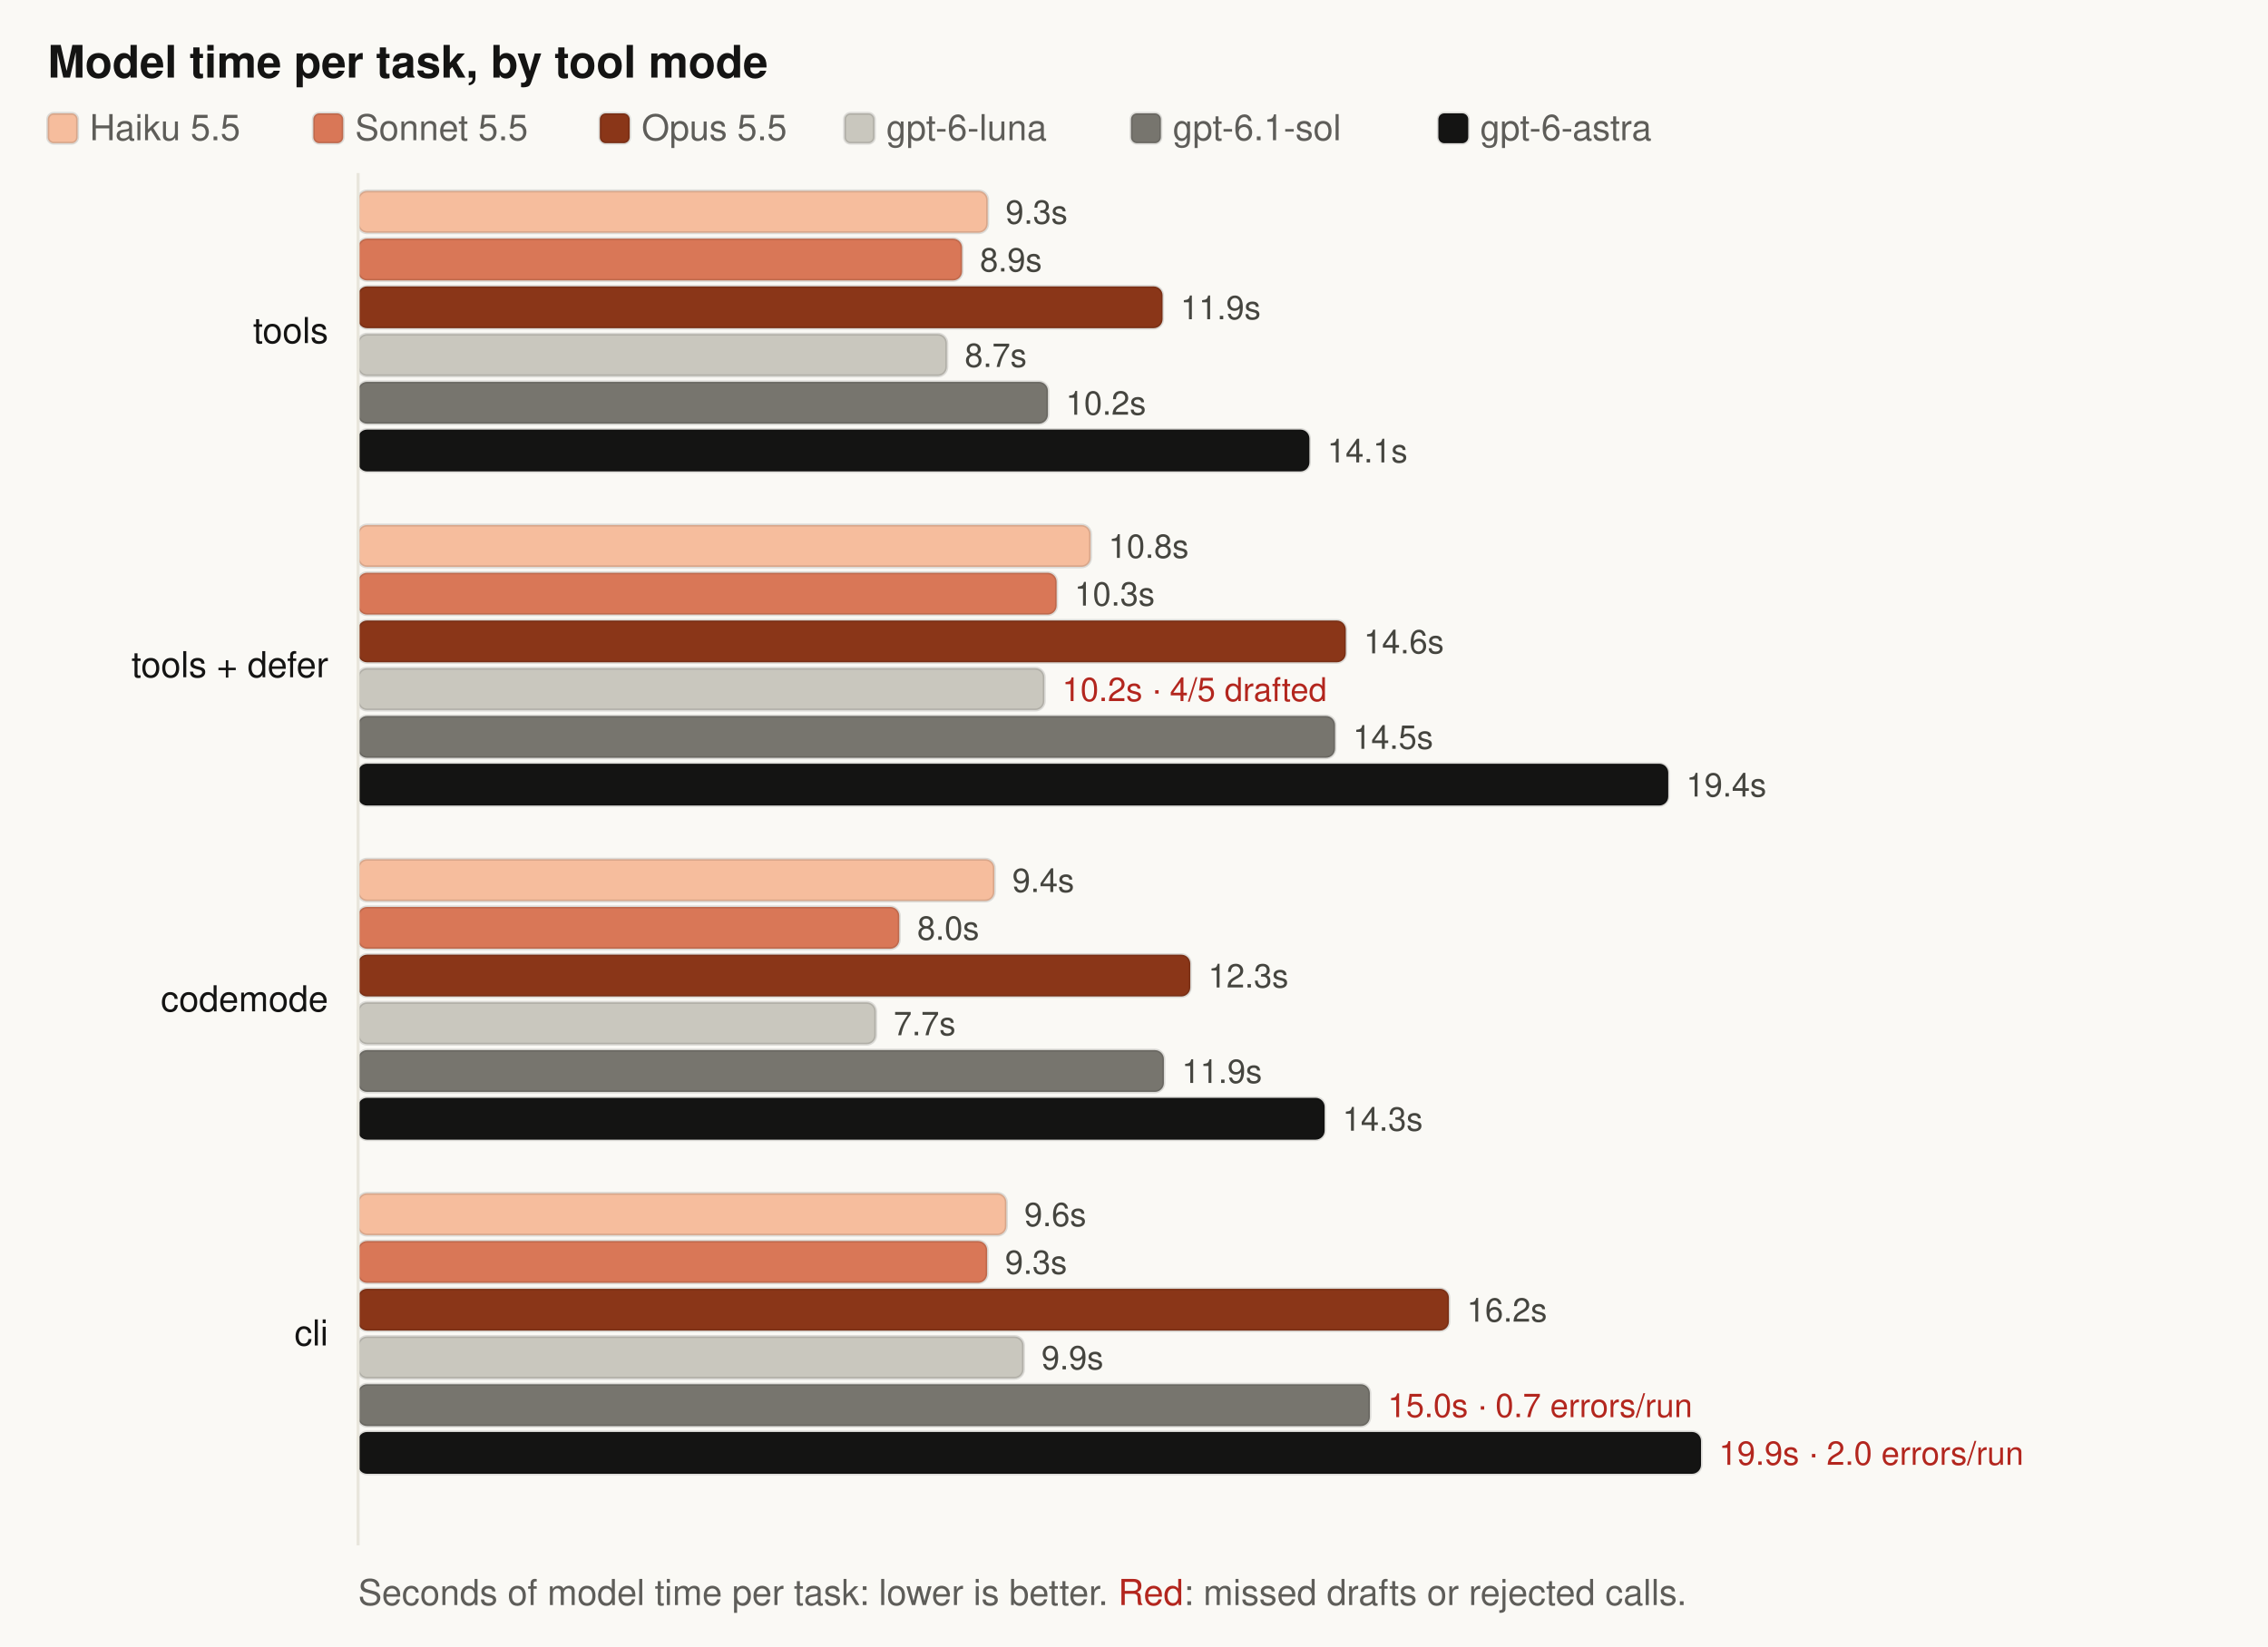
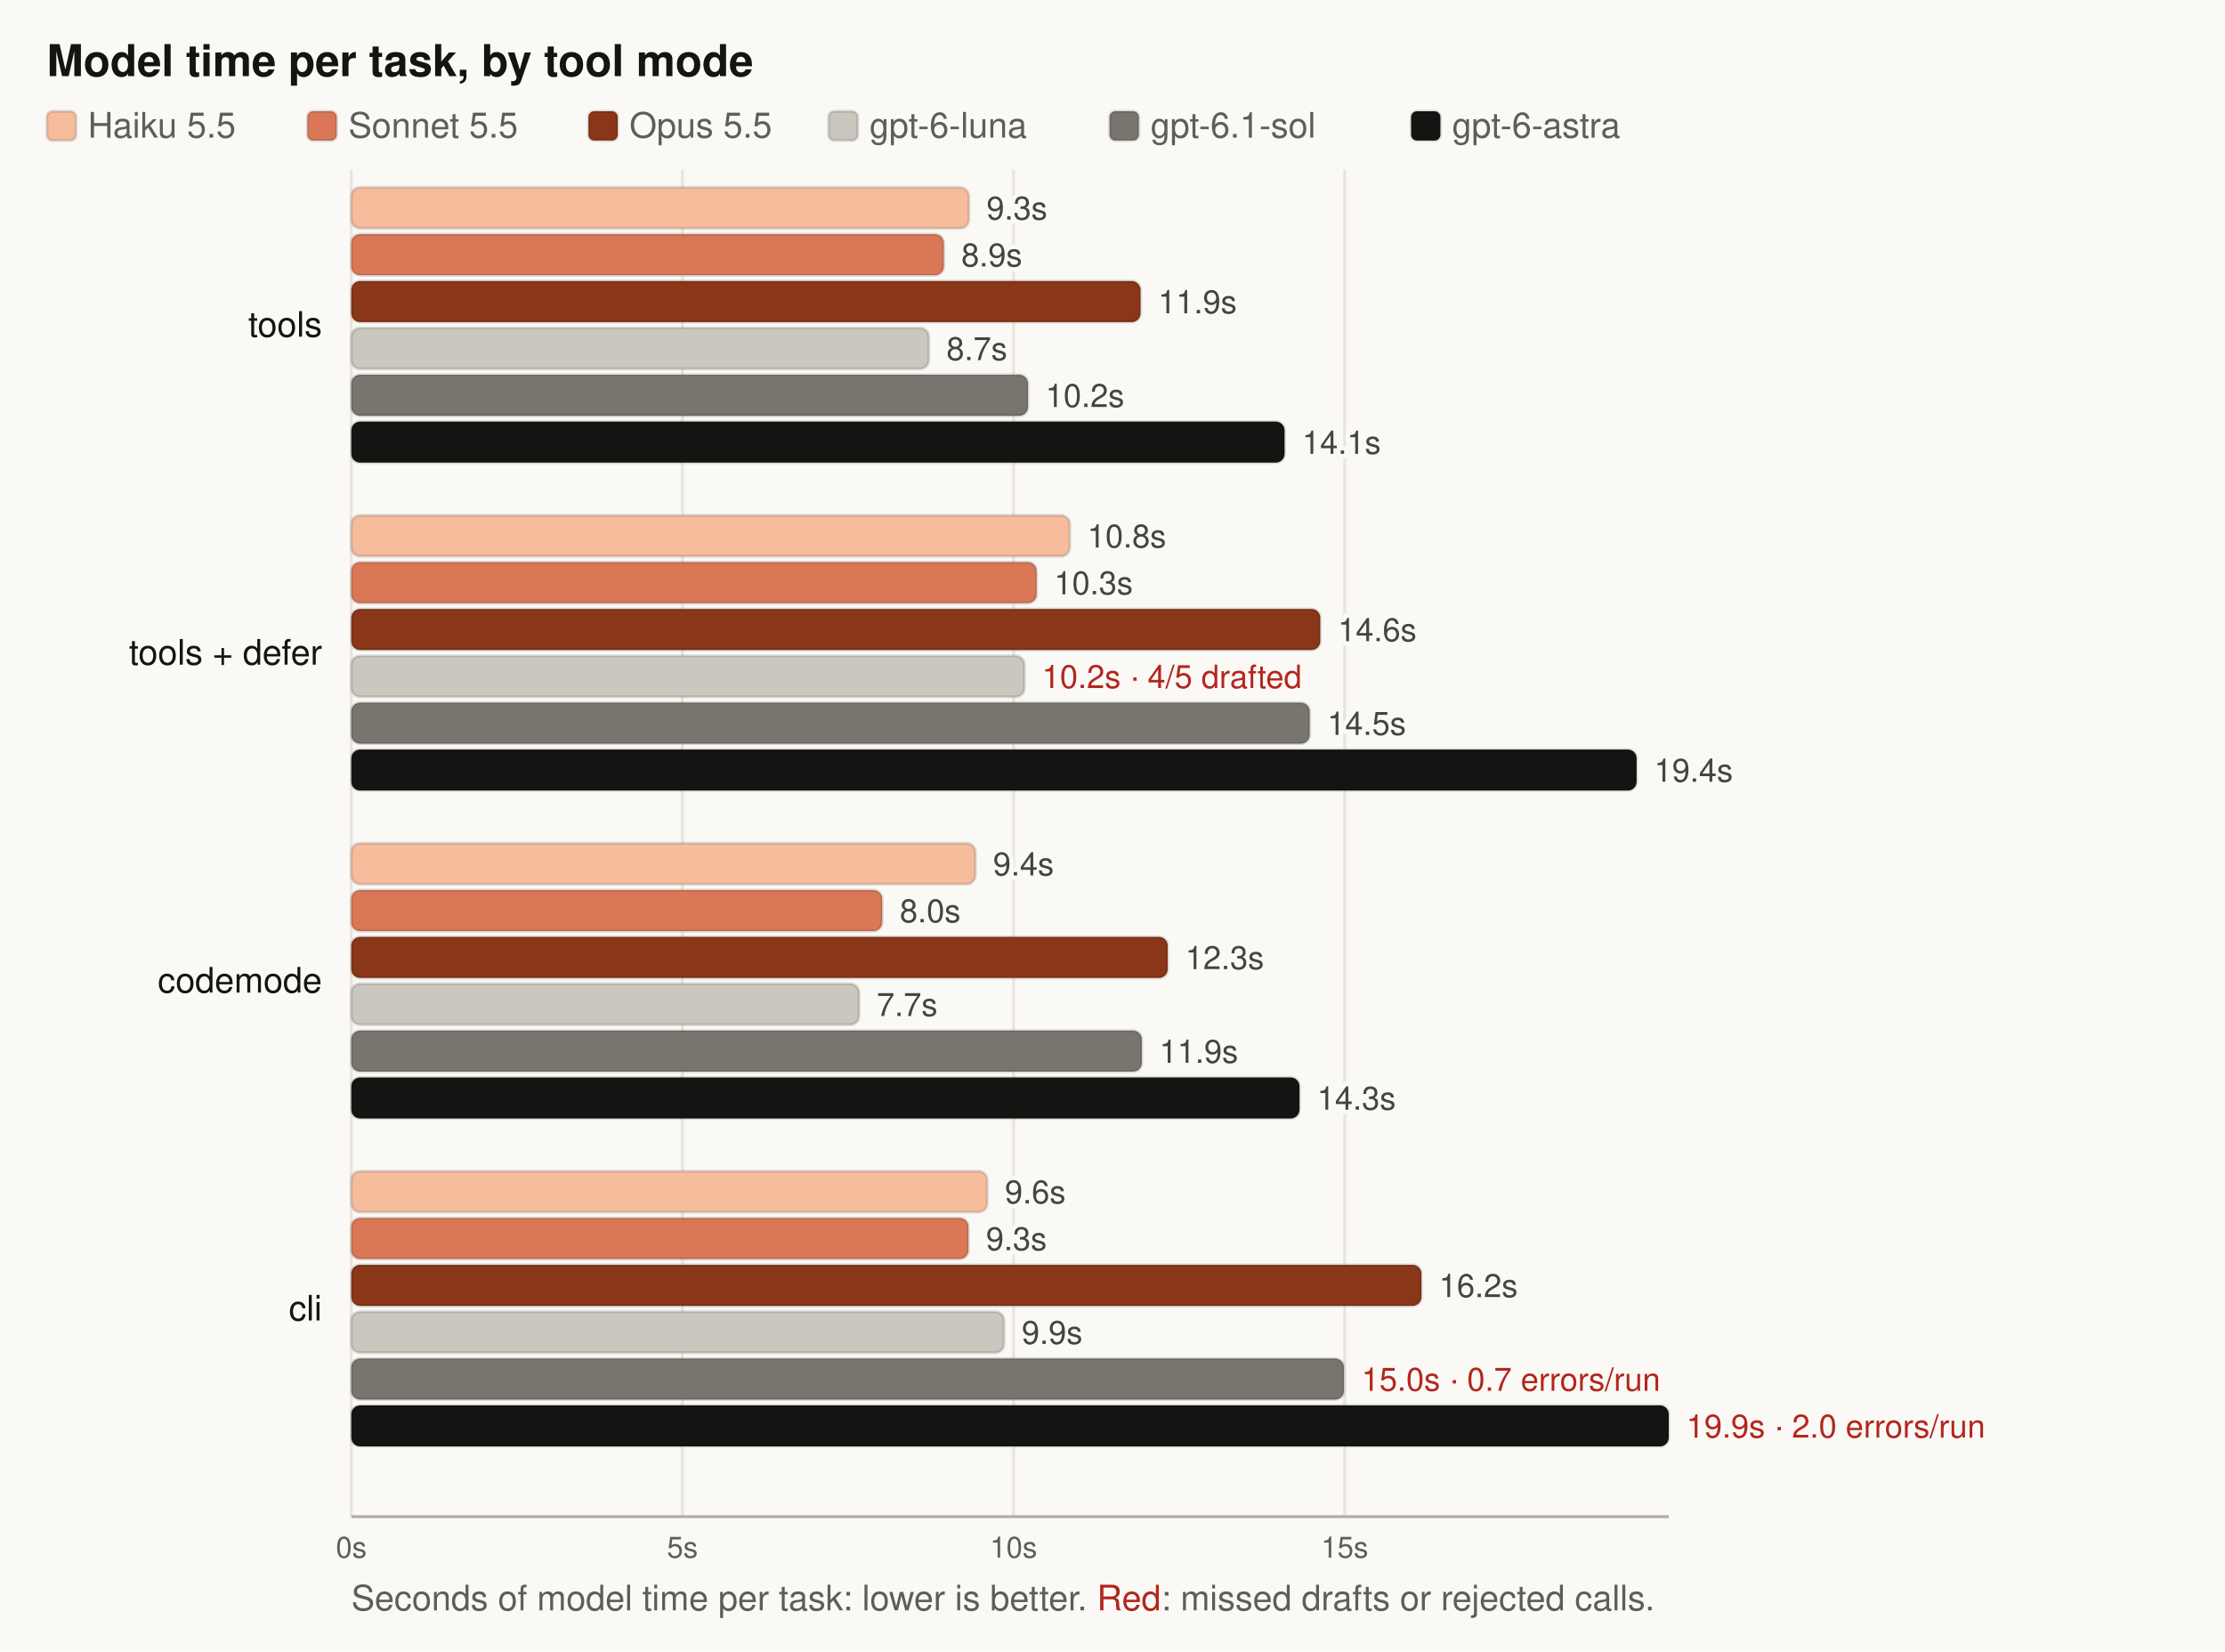
- <svg xmlns="http://www.w3.org/2000/svg" width="760" height="552" viewBox="0 0 760 552" font-family="-apple-system, Segoe UI, Helvetica, Arial, sans-serif">
-   <rect width="760" height="552" fill="#faf9f5" />
+ <svg xmlns="http://www.w3.org/2000/svg" width="760" height="564" viewBox="0 0 760 564" font-family="-apple-system, Segoe UI, Helvetica, Arial, sans-serif">
+   <rect width="760" height="564" fill="#faf9f5" />
  <text x="16" y="26" font-size="15" font-weight="600" fill="#141413">Model time per task, by tool mode</text>
  <rect x="16" y="38" width="10" height="10" rx="2" fill="#f6bd9d" stroke="#0000001f" />
  <text x="30" y="47" font-size="12" fill="#5e5d59">Haiku 5.5</text>
  <rect x="105" y="38" width="10" height="10" rx="2" fill="#d97757" stroke="#0000001f" />
  <text x="119" y="47" font-size="12" fill="#5e5d59">Sonnet 5.5</text>
  <rect x="201" y="38" width="10" height="10" rx="2" fill="#8a3618" stroke="#0000001f" />
  <text x="215" y="47" font-size="12" fill="#5e5d59">Opus 5.5</text>
  <rect x="283" y="38" width="10" height="10" rx="2" fill="#c9c7be" stroke="#0000001f" />
  <text x="297" y="47" font-size="12" fill="#5e5d59">gpt-6-luna</text>
  <rect x="379" y="38" width="10" height="10" rx="2" fill="#77756e" stroke="#0000001f" />
  <text x="393" y="47" font-size="12" fill="#5e5d59">gpt-6.1-sol</text>
  <rect x="482" y="38" width="10" height="10" rx="2" fill="#141413" stroke="#0000001f" />
  <text x="496" y="47" font-size="12" fill="#5e5d59">gpt-6-astra</text>
+   <line x1="120" y1="58" x2="120" y2="518" stroke="#e8e6dc" />
+   <text x="120" y="532" font-size="10" text-anchor="middle" fill="#5e5d59">0s</text>
+   <line x1="233.105" y1="58" x2="233.105" y2="518" stroke="#e8e6dc" />
+   <text x="233.105" y="532" font-size="10" text-anchor="middle" fill="#5e5d59">5s</text>
+   <line x1="346.21" y1="58" x2="346.21" y2="518" stroke="#e8e6dc" />
+   <text x="346.21" y="532" font-size="10" text-anchor="middle" fill="#5e5d59">10s</text>
+   <line x1="459.315" y1="58" x2="459.315" y2="518" stroke="#e8e6dc" />
+   <text x="459.315" y="532" font-size="10" text-anchor="middle" fill="#5e5d59">15s</text>
+   <line x1="120" y1="518" x2="570" y2="518" stroke="#b0aea5" />
  <text x="110" y="115" font-size="12" text-anchor="end" fill="#141413">tools</text>
  <rect x="120" y="64" width="210.959" height="14" rx="3" fill="#f6bd9d" stroke="#0000001f" />
-   <text x="336.959" y="75" font-size="11" fill="#45453f">9.3s</text>
+   <text x="336.959" y="75" font-size="11" stroke="#faf9f5" stroke-width="3" paint-order="stroke" fill="#45453f">9.3s</text>
  <rect x="120" y="80" width="202.375" height="14" rx="3" fill="#d97757" stroke="#0000001f" />
-   <text x="328.375" y="91" font-size="11" fill="#45453f">8.9s</text>
+   <text x="328.375" y="91" font-size="11" stroke="#faf9f5" stroke-width="3" paint-order="stroke" fill="#45453f">8.9s</text>
  <rect x="120" y="96" width="269.575" height="14" rx="3" fill="#8a3618" stroke="#0000001f" />
-   <text x="395.575" y="107" font-size="11" fill="#45453f">11.9s</text>
+   <text x="395.575" y="107" font-size="11" stroke="#faf9f5" stroke-width="3" paint-order="stroke" fill="#45453f">11.9s</text>
  <rect x="120" y="112" width="197.278" height="14" rx="3" fill="#c9c7be" stroke="#0000001f" />
-   <text x="323.278" y="123" font-size="11" fill="#45453f">8.7s</text>
+   <text x="323.278" y="123" font-size="11" stroke="#faf9f5" stroke-width="3" paint-order="stroke" fill="#45453f">8.7s</text>
  <rect x="120" y="128" width="231.142" height="14" rx="3" fill="#77756e" stroke="#0000001f" />
-   <text x="357.142" y="139" font-size="11" fill="#45453f">10.2s</text>
+   <text x="357.142" y="139" font-size="11" stroke="#faf9f5" stroke-width="3" paint-order="stroke" fill="#45453f">10.2s</text>
  <rect x="120" y="144" width="318.775" height="14" rx="3" fill="#141413" stroke="#0000001f" />
-   <text x="444.775" y="155" font-size="11" fill="#45453f">14.1s</text>
+   <text x="444.775" y="155" font-size="11" stroke="#faf9f5" stroke-width="3" paint-order="stroke" fill="#45453f">14.1s</text>
  <text x="110" y="227" font-size="12" text-anchor="end" fill="#141413">tools + defer</text>
  <rect x="120" y="176" width="245.434" height="14" rx="3" fill="#f6bd9d" stroke="#0000001f" />
-   <text x="371.434" y="187" font-size="11" fill="#45453f">10.8s</text>
+   <text x="371.434" y="187" font-size="11" stroke="#faf9f5" stroke-width="3" paint-order="stroke" fill="#45453f">10.8s</text>
  <rect x="120" y="192" width="234.067" height="14" rx="3" fill="#d97757" stroke="#0000001f" />
-   <text x="360.067" y="203" font-size="11" fill="#45453f">10.3s</text>
+   <text x="360.067" y="203" font-size="11" stroke="#faf9f5" stroke-width="3" paint-order="stroke" fill="#45453f">10.3s</text>
  <rect x="120" y="208" width="330.968" height="14" rx="3" fill="#8a3618" stroke="#0000001f" />
-   <text x="456.968" y="219" font-size="11" fill="#45453f">14.6s</text>
+   <text x="456.968" y="219" font-size="11" stroke="#faf9f5" stroke-width="3" paint-order="stroke" fill="#45453f">14.6s</text>
  <rect x="120" y="224" width="229.925" height="14" rx="3" fill="#c9c7be" stroke="#0000001f" />
-   <text x="355.925" y="235" font-size="11" fill="#b3261e">10.2s · 4/5 drafted</text>
+   <text x="355.925" y="235" font-size="11" stroke="#faf9f5" stroke-width="3" paint-order="stroke" fill="#b3261e">10.2s · 4/5 drafted</text>
  <rect x="120" y="240" width="327.356" height="14" rx="3" fill="#77756e" stroke="#0000001f" />
-   <text x="453.356" y="251" font-size="11" fill="#45453f">14.5s</text>
+   <text x="453.356" y="251" font-size="11" stroke="#faf9f5" stroke-width="3" paint-order="stroke" fill="#45453f">14.5s</text>
  <rect x="120" y="256" width="439.021" height="14" rx="3" fill="#141413" stroke="#0000001f" />
-   <text x="565.021" y="267" font-size="11" fill="#45453f">19.4s</text>
+   <text x="565.021" y="267" font-size="11" stroke="#faf9f5" stroke-width="3" paint-order="stroke" fill="#45453f">19.4s</text>
  <text x="110" y="339" font-size="12" text-anchor="end" fill="#141413">codemode</text>
  <rect x="120" y="288" width="213.19" height="14" rx="3" fill="#f6bd9d" stroke="#0000001f" />
-   <text x="339.19" y="299" font-size="11" fill="#45453f">9.4s</text>
+   <text x="339.19" y="299" font-size="11" stroke="#faf9f5" stroke-width="3" paint-order="stroke" fill="#45453f">9.4s</text>
  <rect x="120" y="304" width="181.338" height="14" rx="3" fill="#d97757" stroke="#0000001f" />
-   <text x="307.338" y="315" font-size="11" fill="#45453f">8.0s</text>
+   <text x="307.338" y="315" font-size="11" stroke="#faf9f5" stroke-width="3" paint-order="stroke" fill="#45453f">8.0s</text>
  <rect x="120" y="320" width="278.857" height="14" rx="3" fill="#8a3618" stroke="#0000001f" />
-   <text x="404.857" y="331" font-size="11" fill="#45453f">12.3s</text>
+   <text x="404.857" y="331" font-size="11" stroke="#faf9f5" stroke-width="3" paint-order="stroke" fill="#45453f">12.3s</text>
  <rect x="120" y="336" width="173.453" height="14" rx="3" fill="#c9c7be" stroke="#0000001f" />
-   <text x="299.453" y="347" font-size="11" fill="#45453f">7.7s</text>
+   <text x="299.453" y="347" font-size="11" stroke="#faf9f5" stroke-width="3" paint-order="stroke" fill="#45453f">7.7s</text>
  <rect x="120" y="352" width="270.012" height="14" rx="3" fill="#77756e" stroke="#0000001f" />
-   <text x="396.012" y="363" font-size="11" fill="#45453f">11.9s</text>
+   <text x="396.012" y="363" font-size="11" stroke="#faf9f5" stroke-width="3" paint-order="stroke" fill="#45453f">11.9s</text>
  <rect x="120" y="368" width="323.873" height="14" rx="3" fill="#141413" stroke="#0000001f" />
-   <text x="449.873" y="379" font-size="11" fill="#45453f">14.3s</text>
+   <text x="449.873" y="379" font-size="11" stroke="#faf9f5" stroke-width="3" paint-order="stroke" fill="#45453f">14.3s</text>
  <text x="110" y="451" font-size="12" text-anchor="end" fill="#141413">cli</text>
  <rect x="120" y="400" width="217.225" height="14" rx="3" fill="#f6bd9d" stroke="#0000001f" />
-   <text x="343.225" y="411" font-size="11" fill="#45453f">9.6s</text>
+   <text x="343.225" y="411" font-size="11" stroke="#faf9f5" stroke-width="3" paint-order="stroke" fill="#45453f">9.6s</text>
  <rect x="120" y="416" width="210.783" height="14" rx="3" fill="#d97757" stroke="#0000001f" />
-   <text x="336.783" y="427" font-size="11" fill="#45453f">9.3s</text>
+   <text x="336.783" y="427" font-size="11" stroke="#faf9f5" stroke-width="3" paint-order="stroke" fill="#45453f">9.3s</text>
  <rect x="120" y="432" width="365.518" height="14" rx="3" fill="#8a3618" stroke="#0000001f" />
-   <text x="491.518" y="443" font-size="11" fill="#45453f">16.2s</text>
+   <text x="491.518" y="443" font-size="11" stroke="#faf9f5" stroke-width="3" paint-order="stroke" fill="#45453f">16.2s</text>
  <rect x="120" y="448" width="222.975" height="14" rx="3" fill="#c9c7be" stroke="#0000001f" />
-   <text x="348.975" y="459" font-size="11" fill="#45453f">9.9s</text>
+   <text x="348.975" y="459" font-size="11" stroke="#faf9f5" stroke-width="3" paint-order="stroke" fill="#45453f">9.9s</text>
  <rect x="120" y="464" width="339.029" height="14" rx="3" fill="#77756e" stroke="#0000001f" />
-   <text x="465.029" y="475" font-size="11" fill="#b3261e">15.0s · 0.7 errors/run</text>
+   <text x="465.029" y="475" font-size="11" stroke="#faf9f5" stroke-width="3" paint-order="stroke" fill="#b3261e">15.0s · 0.7 errors/run</text>
  <rect x="120" y="480" width="450" height="14" rx="3" fill="#141413" stroke="#0000001f" />
-   <text x="576" y="491" font-size="11" fill="#b3261e">19.9s · 2.0 errors/run</text>
-   <line x1="120" y1="58" x2="120" y2="518" stroke="#e8e6dc" />
-   <text x="120" y="538" font-size="12" fill="#5e5d59">Seconds of model time per task: lower is better. <tspan fill="#b3261e">Red</tspan>: missed drafts or rejected calls.</text>
+   <text x="576" y="491" font-size="11" stroke="#faf9f5" stroke-width="3" paint-order="stroke" fill="#b3261e">19.9s · 2.0 errors/run</text>
+   <text x="120" y="550" font-size="12" fill="#5e5d59">Seconds of model time per task: lower is better. <tspan fill="#b3261e">Red</tspan>: missed drafts or rejected calls.</text>
</svg>
